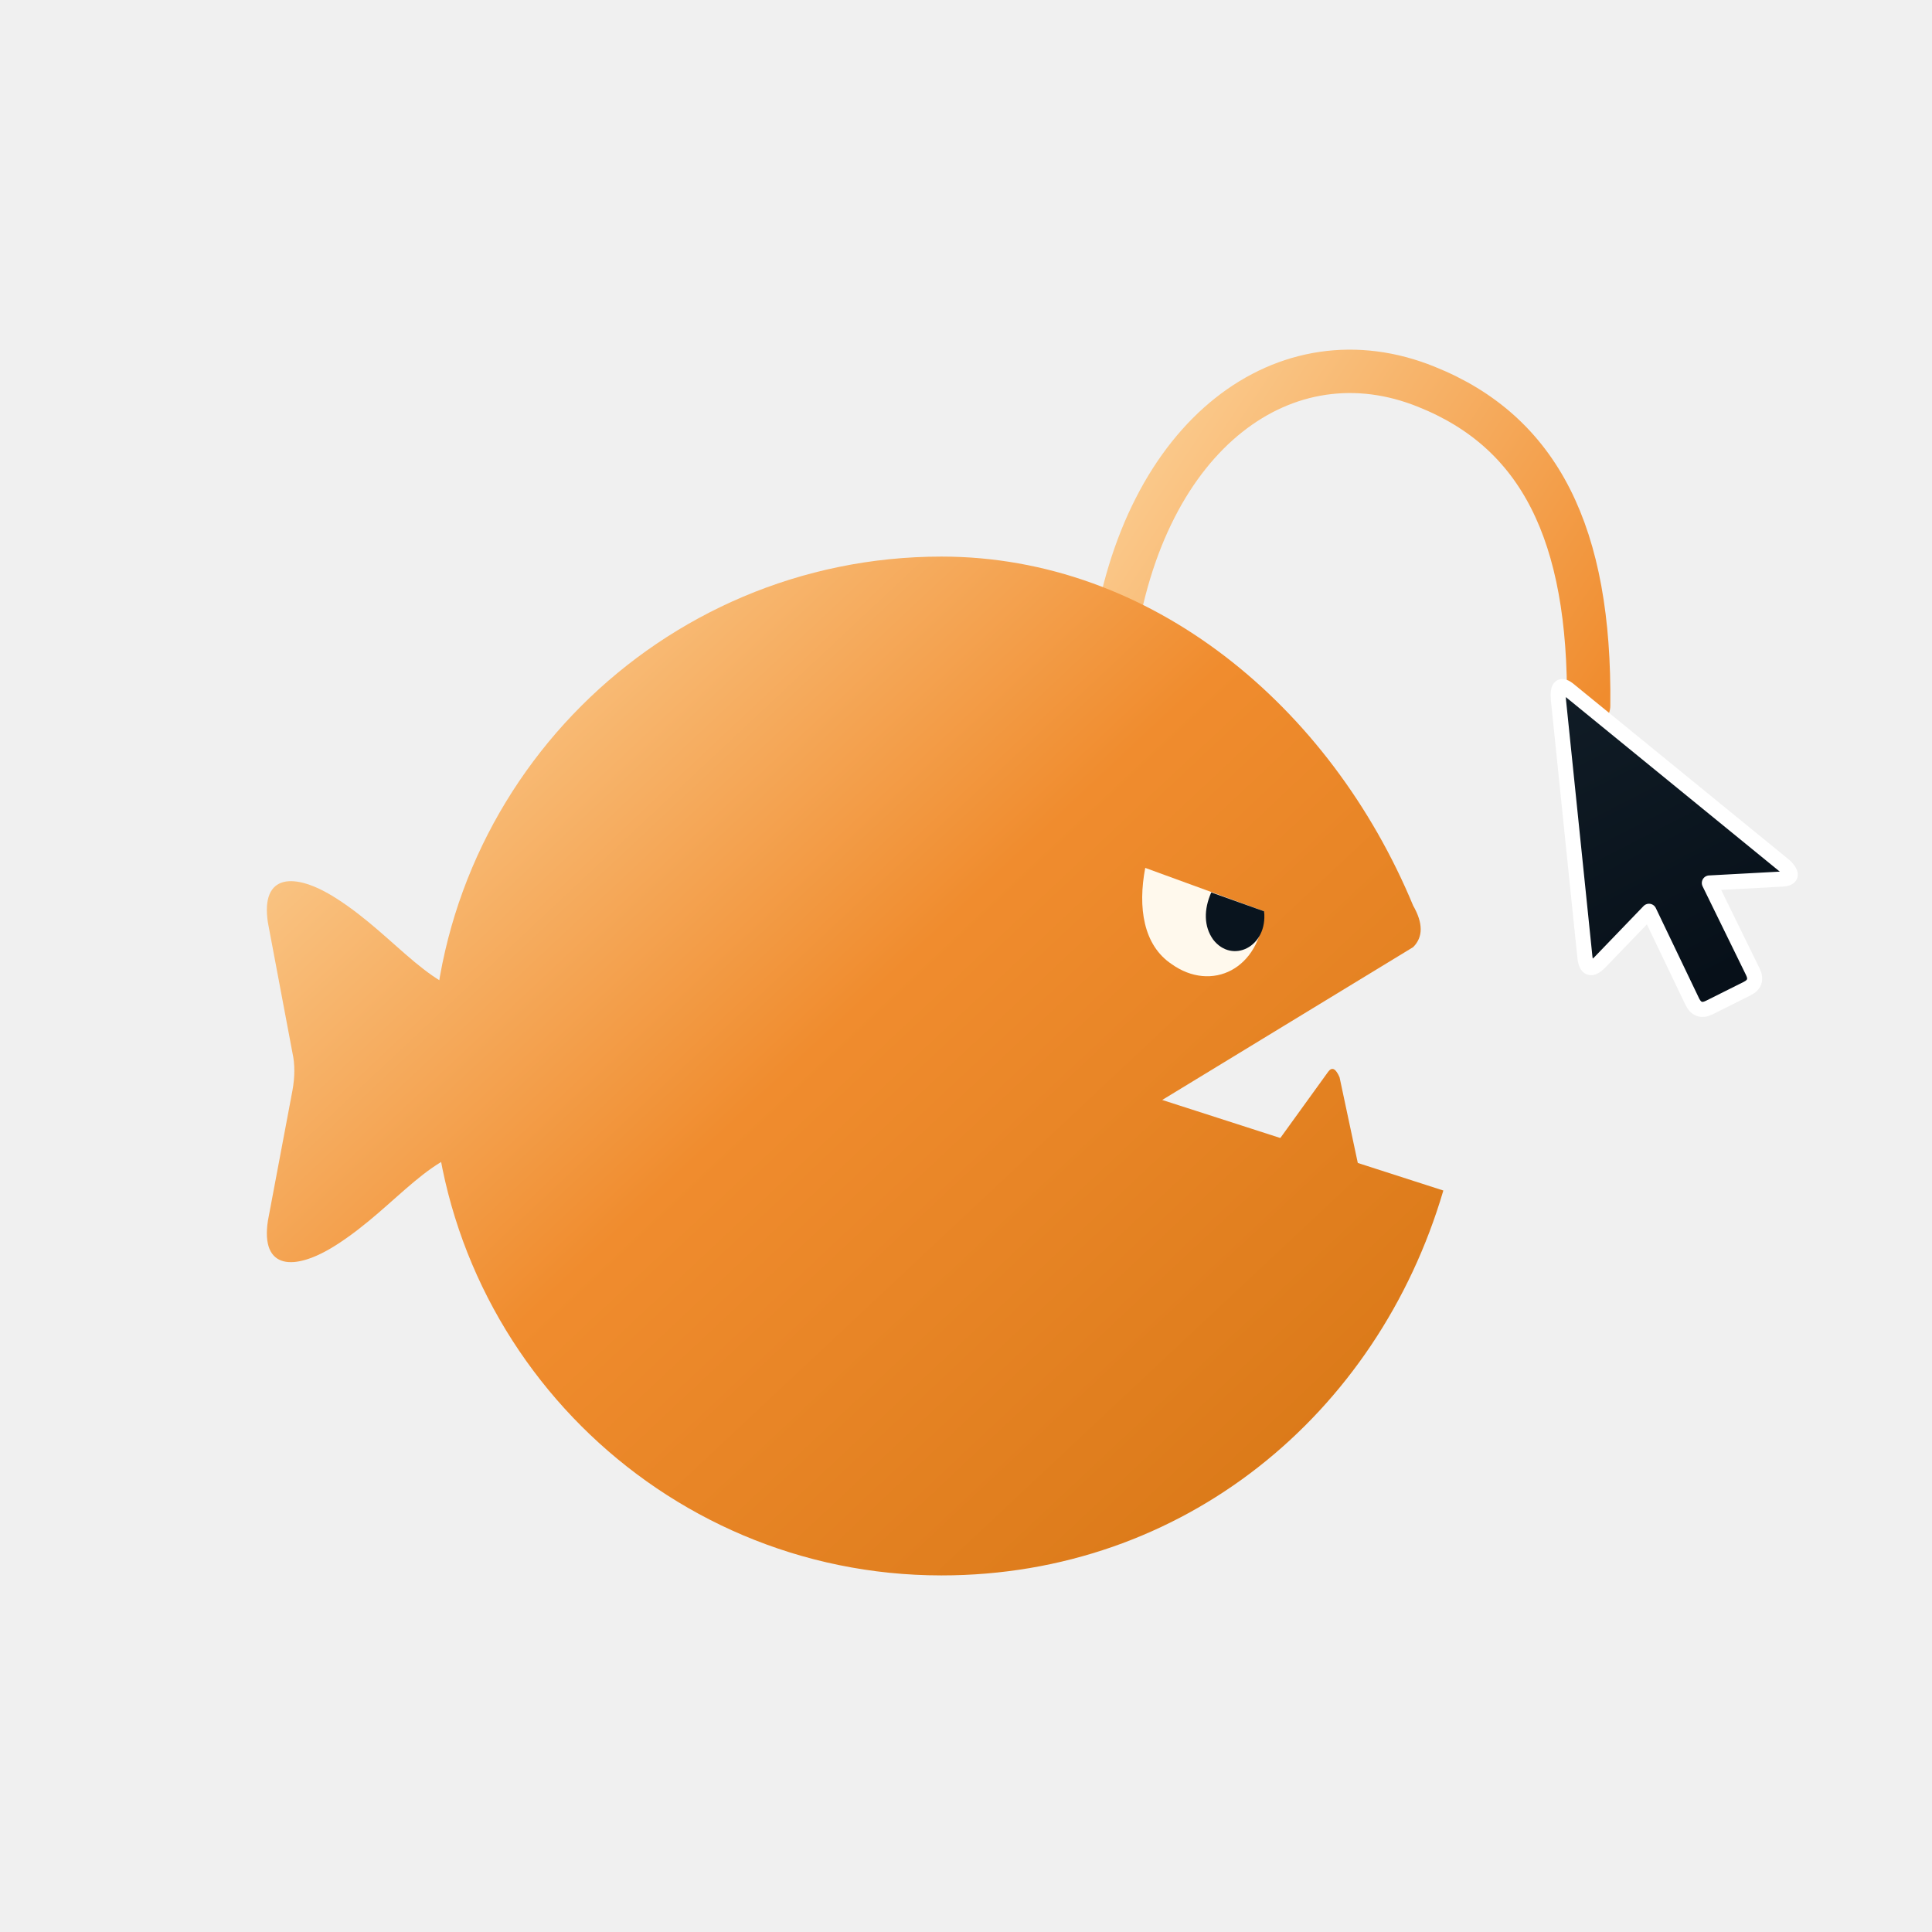
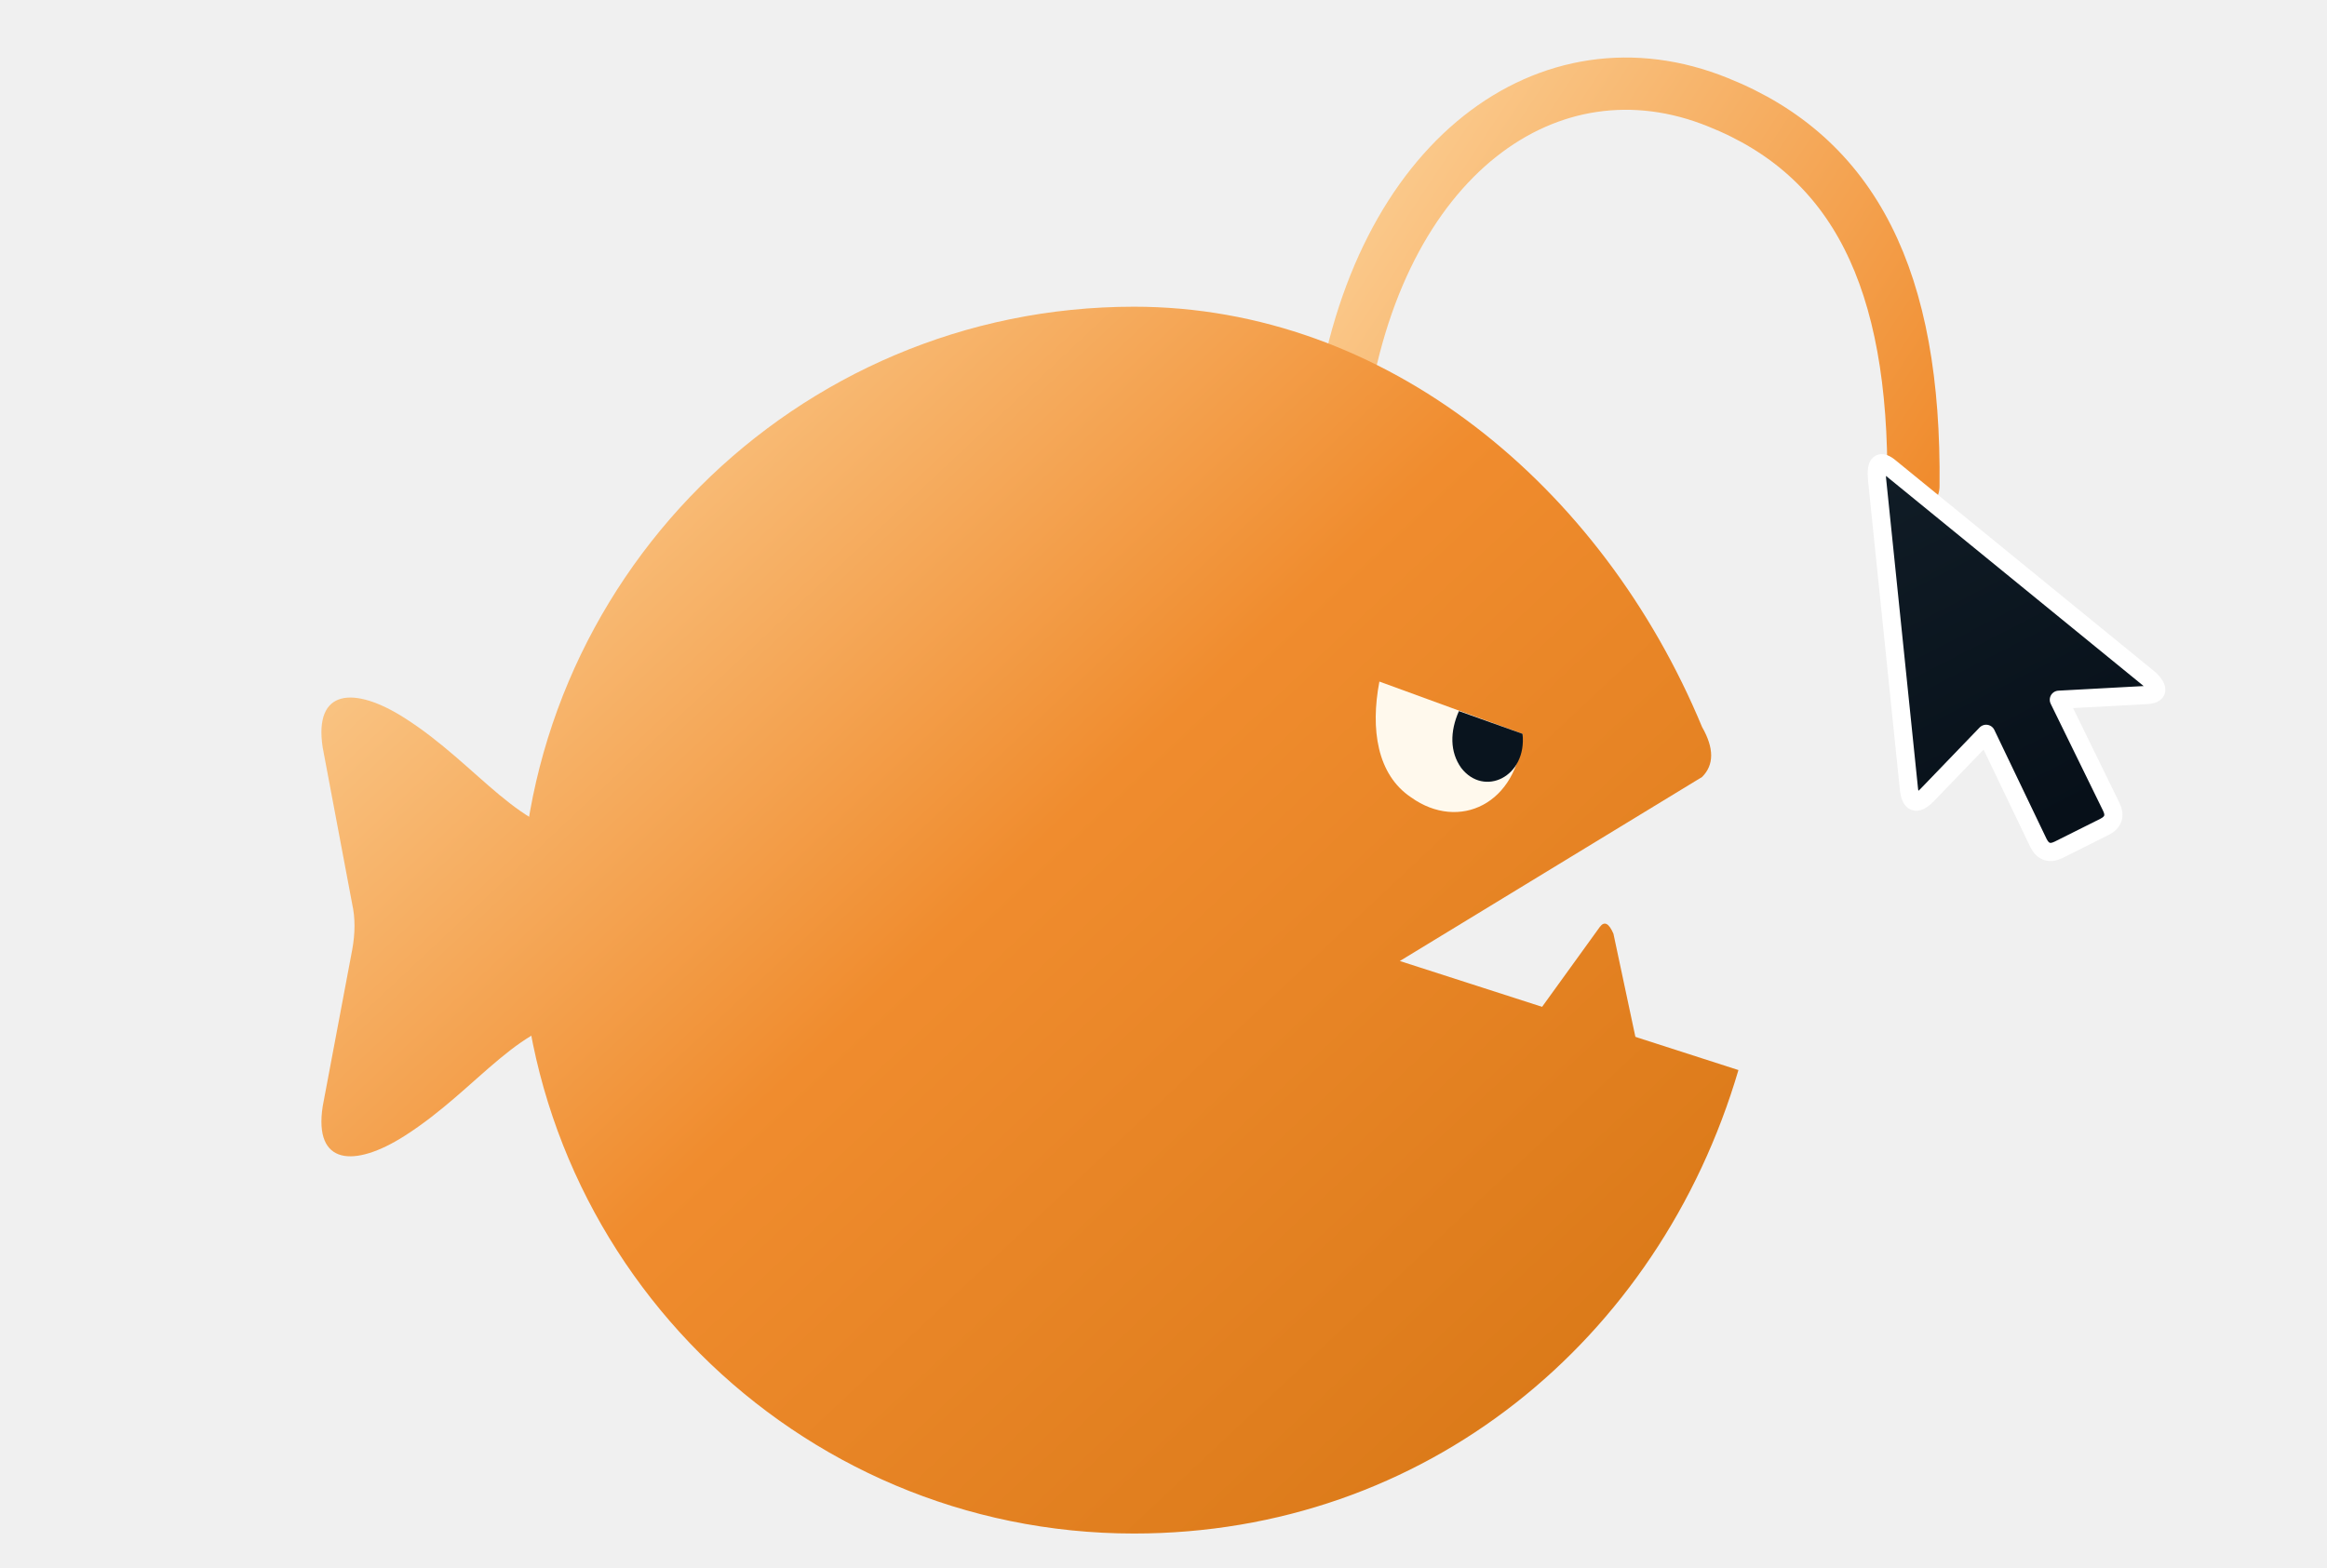
- <svg xmlns="http://www.w3.org/2000/svg" width="1024" height="1024" viewBox="0 0 1024 1024" fill="none">
+ <svg xmlns="http://www.w3.org/2000/svg" width="1024" height="690" viewBox="0 160 1024 690" fill="none">
  <defs>
    <linearGradient id="body" x1="235" y1="330" x2="690" y2="815" gradientUnits="userSpaceOnUse">
      <stop stop-color="#FBCB8E" />
      <stop offset=".45" stop-color="#F08C2E" />
      <stop offset="1" stop-color="#D97817" />
    </linearGradient>
    <linearGradient id="stalk" x1="610" y1="225" x2="843" y2="380" gradientUnits="userSpaceOnUse">
      <stop stop-color="#FBCB8E" />
      <stop offset="1" stop-color="#F08C2E" />
    </linearGradient>
    <linearGradient id="pointer" x1="830" y1="370" x2="907" y2="520" gradientUnits="userSpaceOnUse">
      <stop stop-color="#101C26" />
      <stop offset="1" stop-color="#071019" />
    </linearGradient>
  </defs>
  <path d="M590 343 C606 229 682 175 756 205 C816 229 843 283 842 374" stroke="url(#stalk)" stroke-width="23" stroke-linecap="round" />
  <path d="M260 528 C229 528 211 497 178 476 C156 462 138 463 142 489 L155 558 Q157 567 155 578 L142 647 C138 673 156 674 178 660 C211 639 229 608 260 608Z" fill="url(#body)" />
  <path d="M749 480 C705 374 610 295 499 295 C350 295 229 416 229 565 C229 714 350 835 499 835 C627 835 730 750 765 631 L616 583 L749 502 Q757 494 749 480Z" fill="url(#body)" />
  <path d="M678 604 L704 568 Q707 564 710 571 L720 618Z" fill="url(#body)" />
  <path d="M607 460 L670 483 C668 514 642 526 621 511 C606 501 603 481 607 460Z" fill="#FFF9ED" />
  <path d="M642 473 L670 483 C672 502 653 511 643 498 C638 491 638 482 642 473Z" fill="#09141E" />
  <path d="M832 366 Q825 360 826 371 L840 507 Q841 517 848 510 L874 483 L897 531 Q900 537 906 534 L926 524 Q932 521 929 515 L906 468 L943 466 Q953 466 946 459Z" fill="url(#pointer)" stroke="#FFFFFF" stroke-width="8" stroke-linejoin="round" />
</svg>
